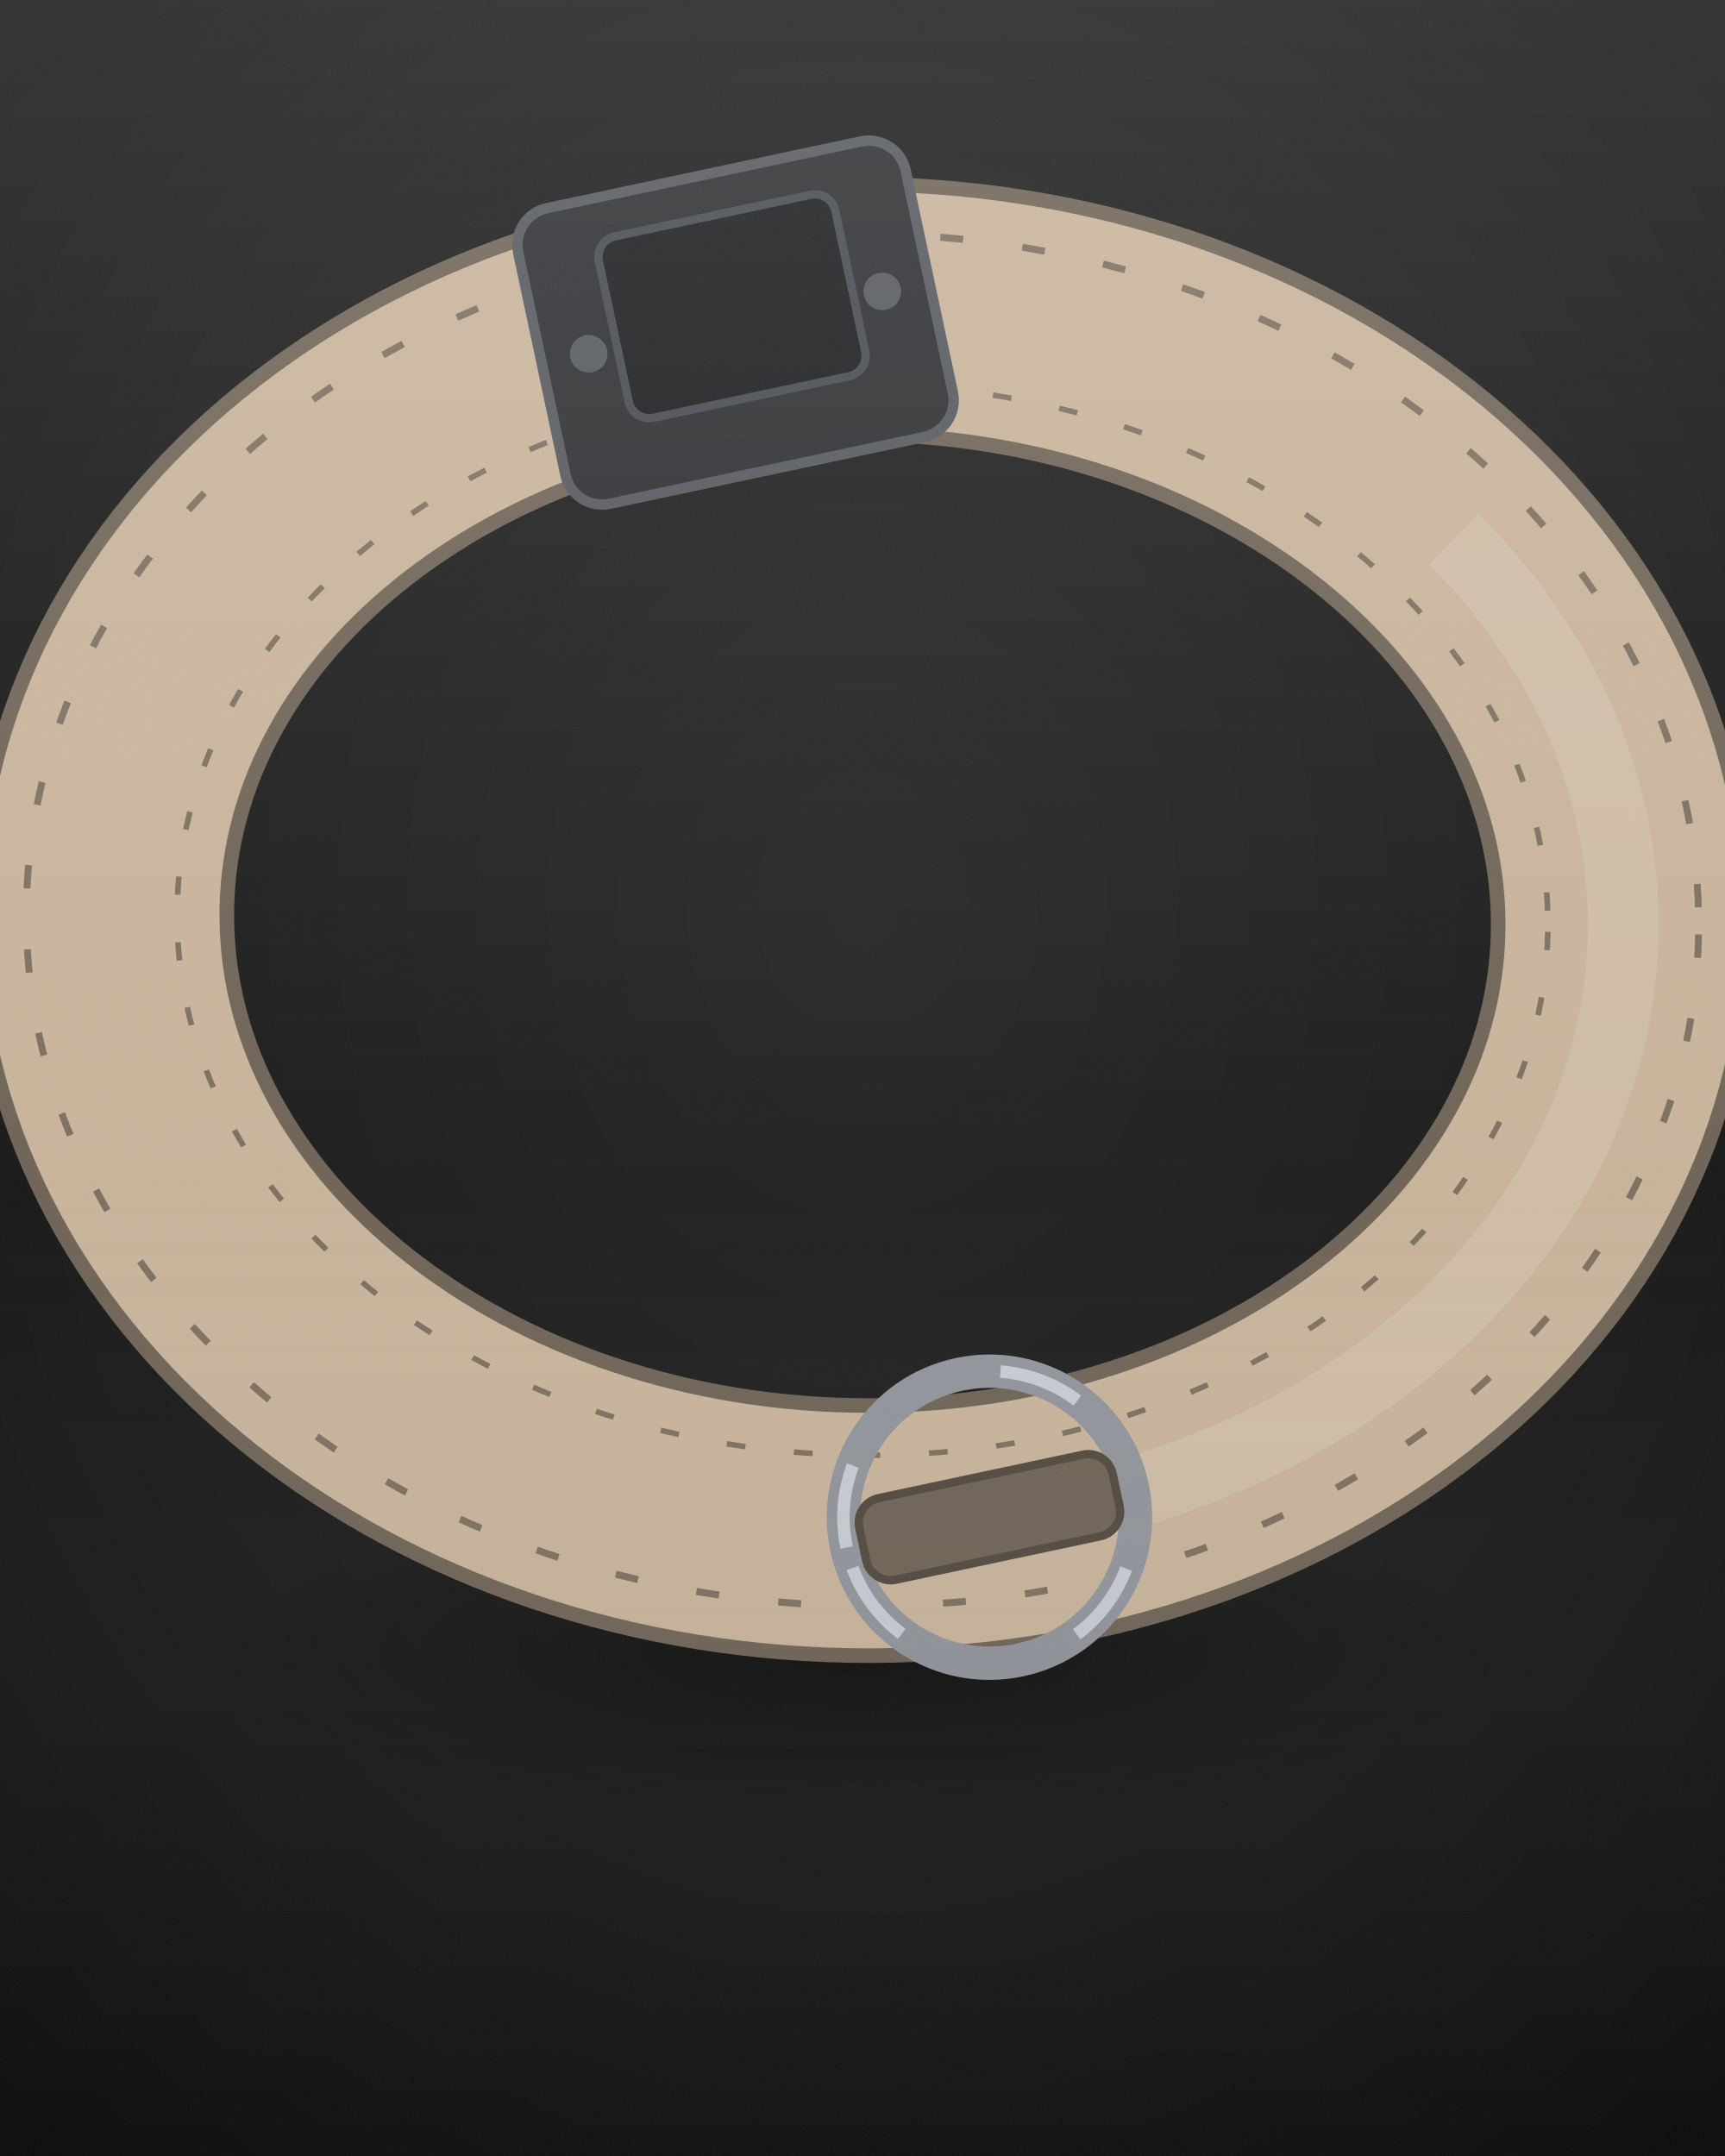
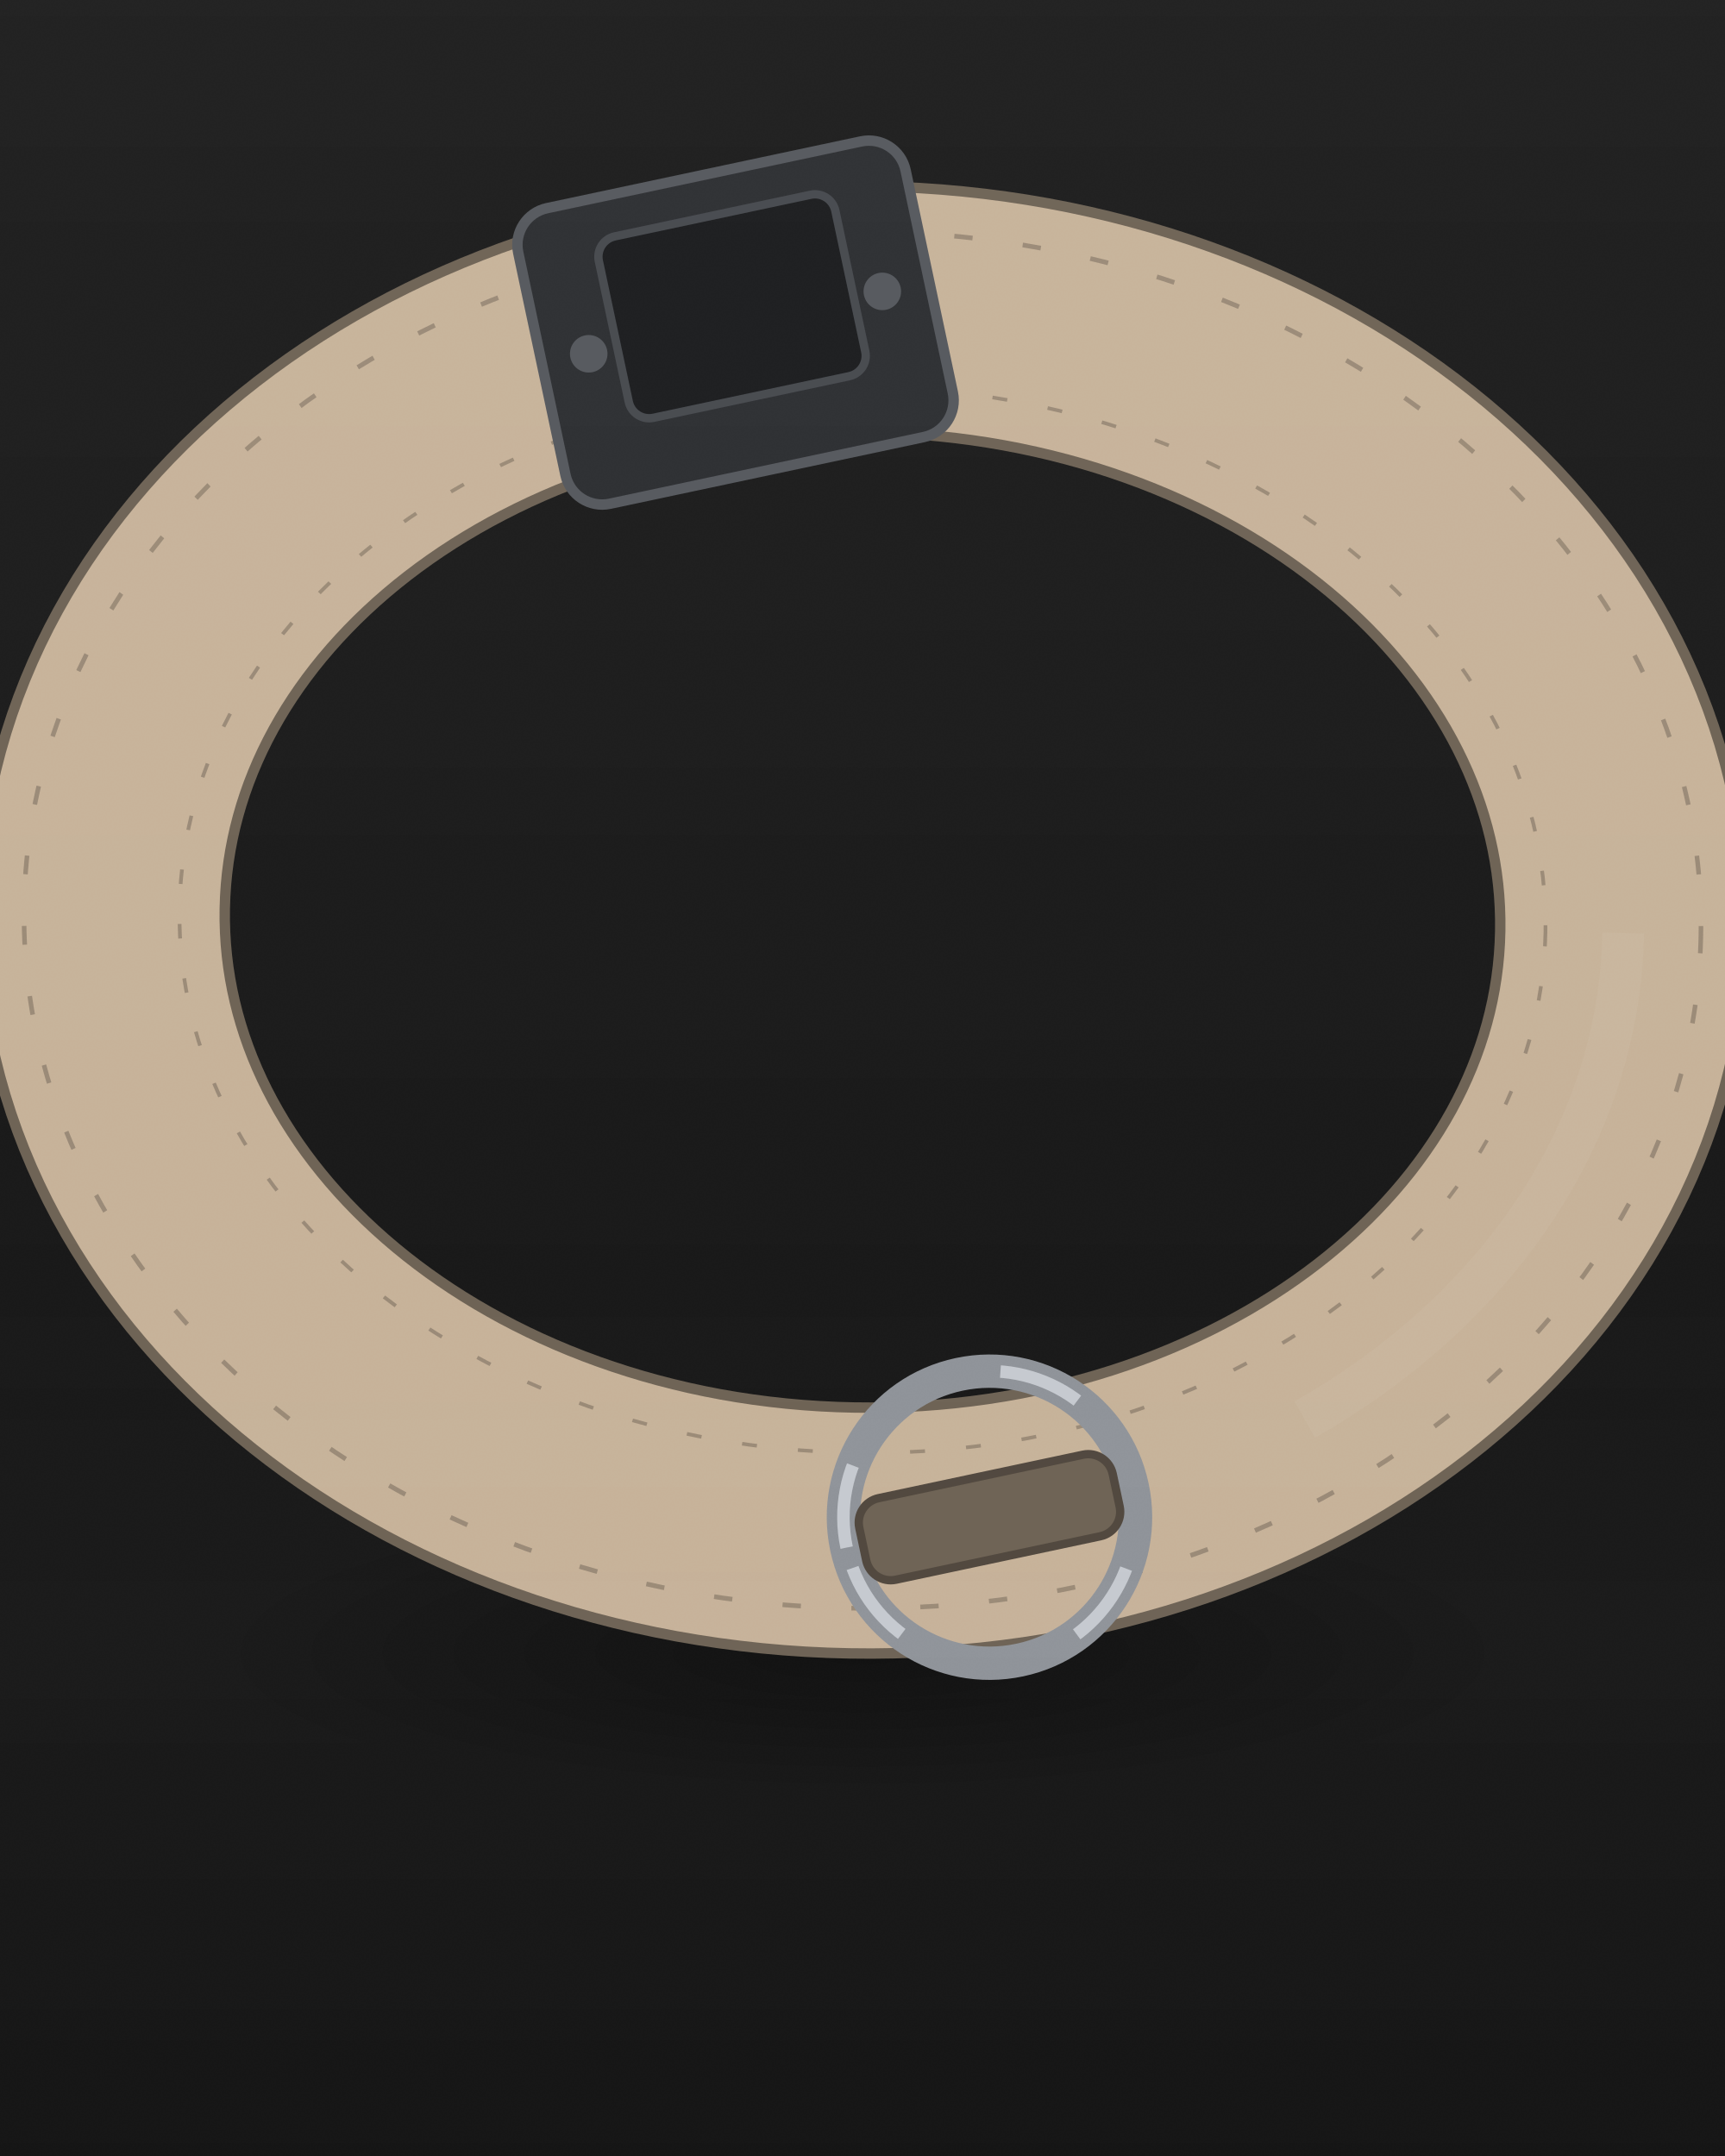
<svg xmlns="http://www.w3.org/2000/svg" width="1200" height="1500" viewBox="0 0 1200 1500">
  <defs>
-     <radialGradient id="bg-willow-heritage-collar-2" cx="50%" cy="42%" r="75%">
-       <stop offset="0%" stop-color="#232323" />
-       <stop offset="60%" stop-color="#181818" />
-       <stop offset="100%" stop-color="#0e0e0e" />
-     </radialGradient>
+     <linearGradient id="bg-willow-heritage-collar-2" x1="0" y1="0" x2="0" y2="1">
+       <stop offset="0%" stop-color="#1c1c1c" />
+       <stop offset="100%" stop-color="#151515" />
+     </linearGradient>
    <radialGradient id="floor-willow-heritage-collar-2" cx="50%" cy="50%" r="50%">
-       <stop offset="0%" stop-color="#000000" stop-opacity="0.55" />
+       <stop offset="0%" stop-color="#000000" stop-opacity="0.4" />
      <stop offset="100%" stop-color="#000000" stop-opacity="0" />
    </radialGradient>
    <filter id="grain-willow-heritage-collar-2">
-       <feTurbulence type="fractalNoise" baseFrequency="0.9" numOctaves="2" stitchTiles="stitch" />
-       <feColorMatrix type="matrix" values="0 0 0 0 1  0 0 0 0 1  0 0 0 0 1  0 0 0 0.03 0" />
+       <feTurbulence type="fractalNoise" baseFrequency="0.85" numOctaves="1" stitchTiles="stitch" />
+       <feColorMatrix type="matrix" values="0 0 0 0 1  0 0 0 0 1  0 0 0 0 1  0 0 0 0.012 0" />
    </filter>
    <linearGradient id="sheen-willow-heritage-collar-2" x1="0" y1="0" x2="0" y2="1">
-       <stop offset="0%" stop-color="#ffffff" stop-opacity="0.28" />
-       <stop offset="55%" stop-color="#ffffff" stop-opacity="0.02" />
-       <stop offset="100%" stop-color="#000000" stop-opacity="0.25" />
+       <stop offset="0%" stop-color="#ffffff" stop-opacity="0.05" />
+       <stop offset="60%" stop-color="#ffffff" stop-opacity="0" />
+       <stop offset="100%" stop-color="#000000" stop-opacity="0.08" />
    </linearGradient>
  </defs>
  <rect width="1200" height="1500" fill="url(#bg-willow-heritage-collar-2)" />
  <ellipse cx="600" cy="1150" rx="460" ry="110" fill="url(#floor-willow-heritage-collar-2)" />
  <g transform="translate(600 640) scale(1.45) rotate(1)">
-     <ellipse rx="365" ry="293" fill="none" stroke="#6d6254" stroke-width="127" />
+     <ellipse rx="365" ry="293" fill="none" stroke="#6d6254" stroke-width="123" />
    <ellipse rx="365" ry="293" fill="none" stroke="#C7B299" stroke-width="113" />
-     <ellipse rx="365" ry="293" fill="none" stroke="#d3c3af" stroke-width="34" stroke-dasharray="548 1460" stroke-dashoffset="146" opacity="0.5" />
-     <ellipse rx="365" ry="293" fill="none" stroke="#6d6254" stroke-width="3" stroke-dasharray="10 26" opacity="0.85" transform="scale(0.9009315 0.876587)" />
-     <ellipse rx="365" ry="293" fill="none" stroke="#6d6254" stroke-width="3" stroke-dasharray="10 26" opacity="0.85" transform="scale(1.099068 1.123413)" />
+     <ellipse rx="365" ry="293" fill="none" stroke="#d3c3af" stroke-width="20" stroke-dasharray="438 1825" stroke-dashoffset="146" opacity="0.18" />
+     <ellipse rx="365" ry="293" fill="none" stroke="#6d6254" stroke-width="2" stroke-dasharray="8 22" opacity="0.5" transform="scale(0.8978356 0.8727304)" />
+     <ellipse rx="365" ry="293" fill="none" stroke="#6d6254" stroke-width="2" stroke-dasharray="8 22" opacity="0.5" transform="scale(1.102164 1.12727)" />
    <g transform="rotate(-13) translate(0 -293)">
      <rect x="-95" y="-72.5" width="190" height="145" rx="18" fill="#2b2d30" stroke="#54575c" stroke-width="5" />
      <rect x="-58" y="-52.5" width="116" height="89" rx="10" fill="#1a1b1d" stroke="#45484d" stroke-width="4" />
      <circle cx="72" cy="0" r="9" fill="#54575c" />
      <circle cx="-72" cy="0" r="9" fill="#54575c" />
    </g>
    <g transform="rotate(167) translate(0 -293)">
      <circle r="70.06" fill="none" stroke="#8f9399" stroke-width="16" />
      <circle r="70.06" fill="none" stroke="#c6cad0" stroke-width="6" stroke-dasharray="40 90" />
      <rect x="-62.15" y="-20" width="124.3" height="40" rx="12" fill="#6d6254" stroke="#50473d" stroke-width="4" />
    </g>
  </g>
  <rect width="1200" height="1500" fill="url(#sheen-willow-heritage-collar-2)" opacity="0.5" />
  <rect width="1200" height="1500" filter="url(#grain-willow-heritage-collar-2)" />
</svg>
